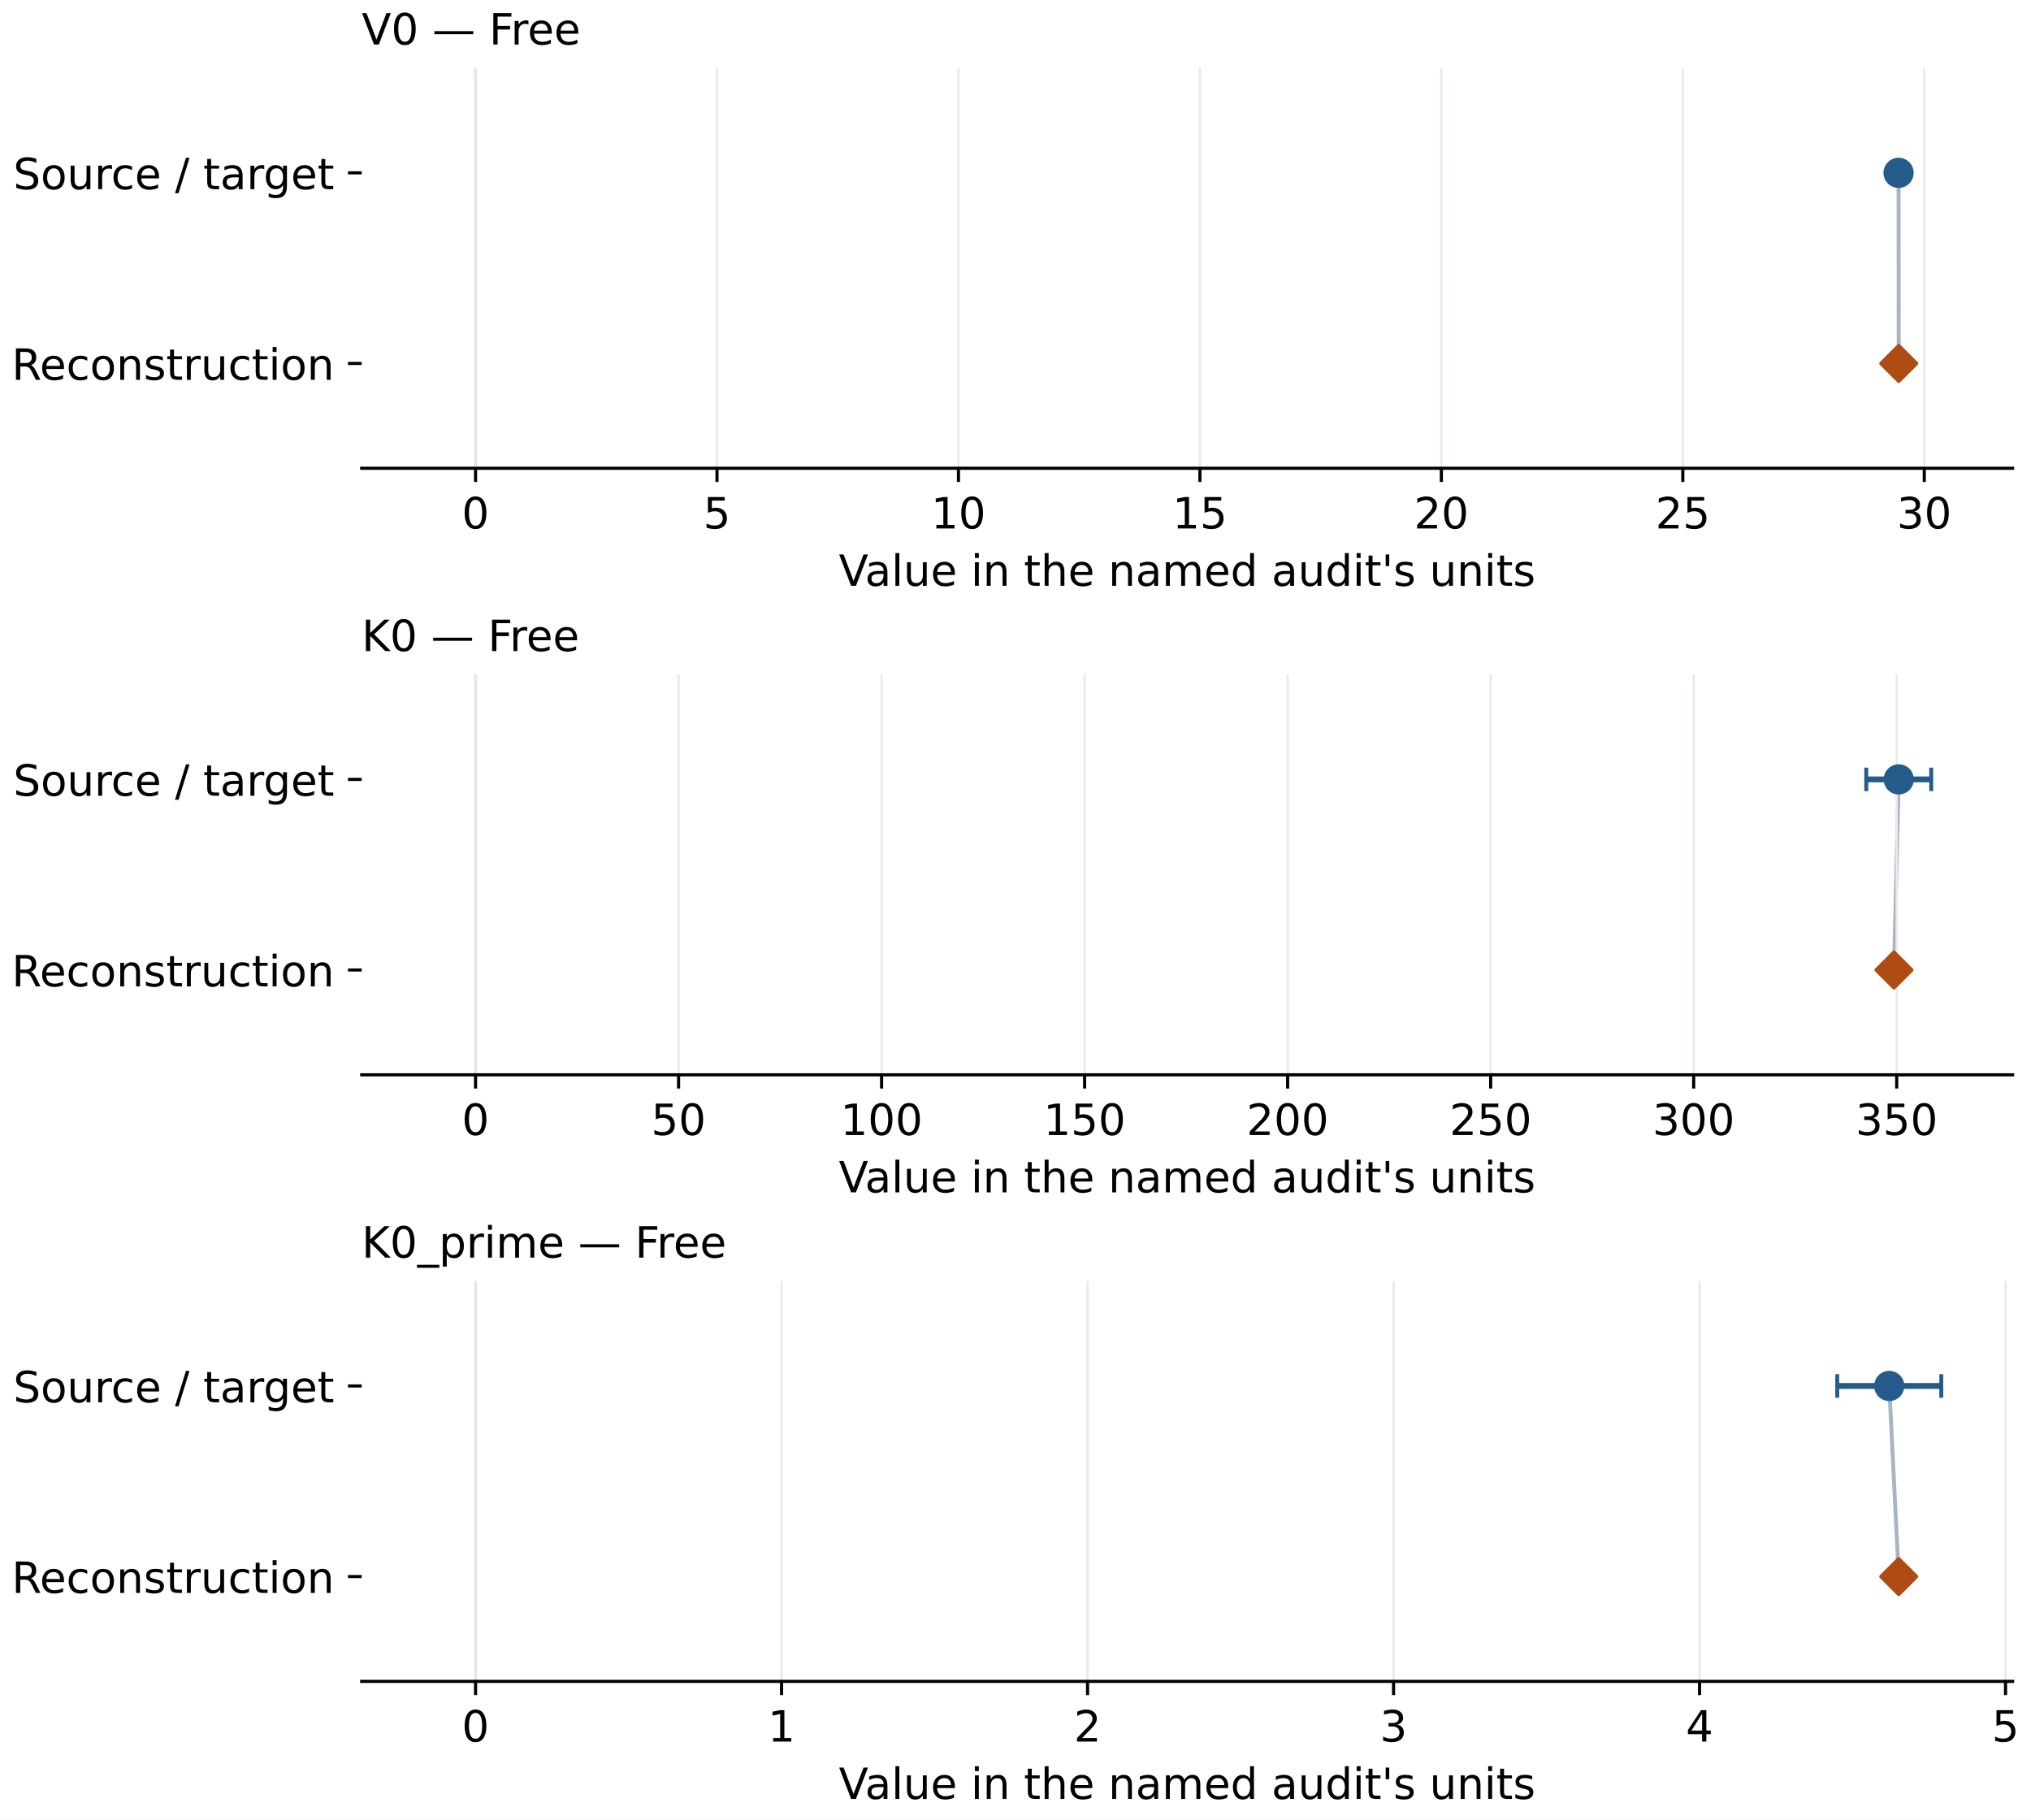
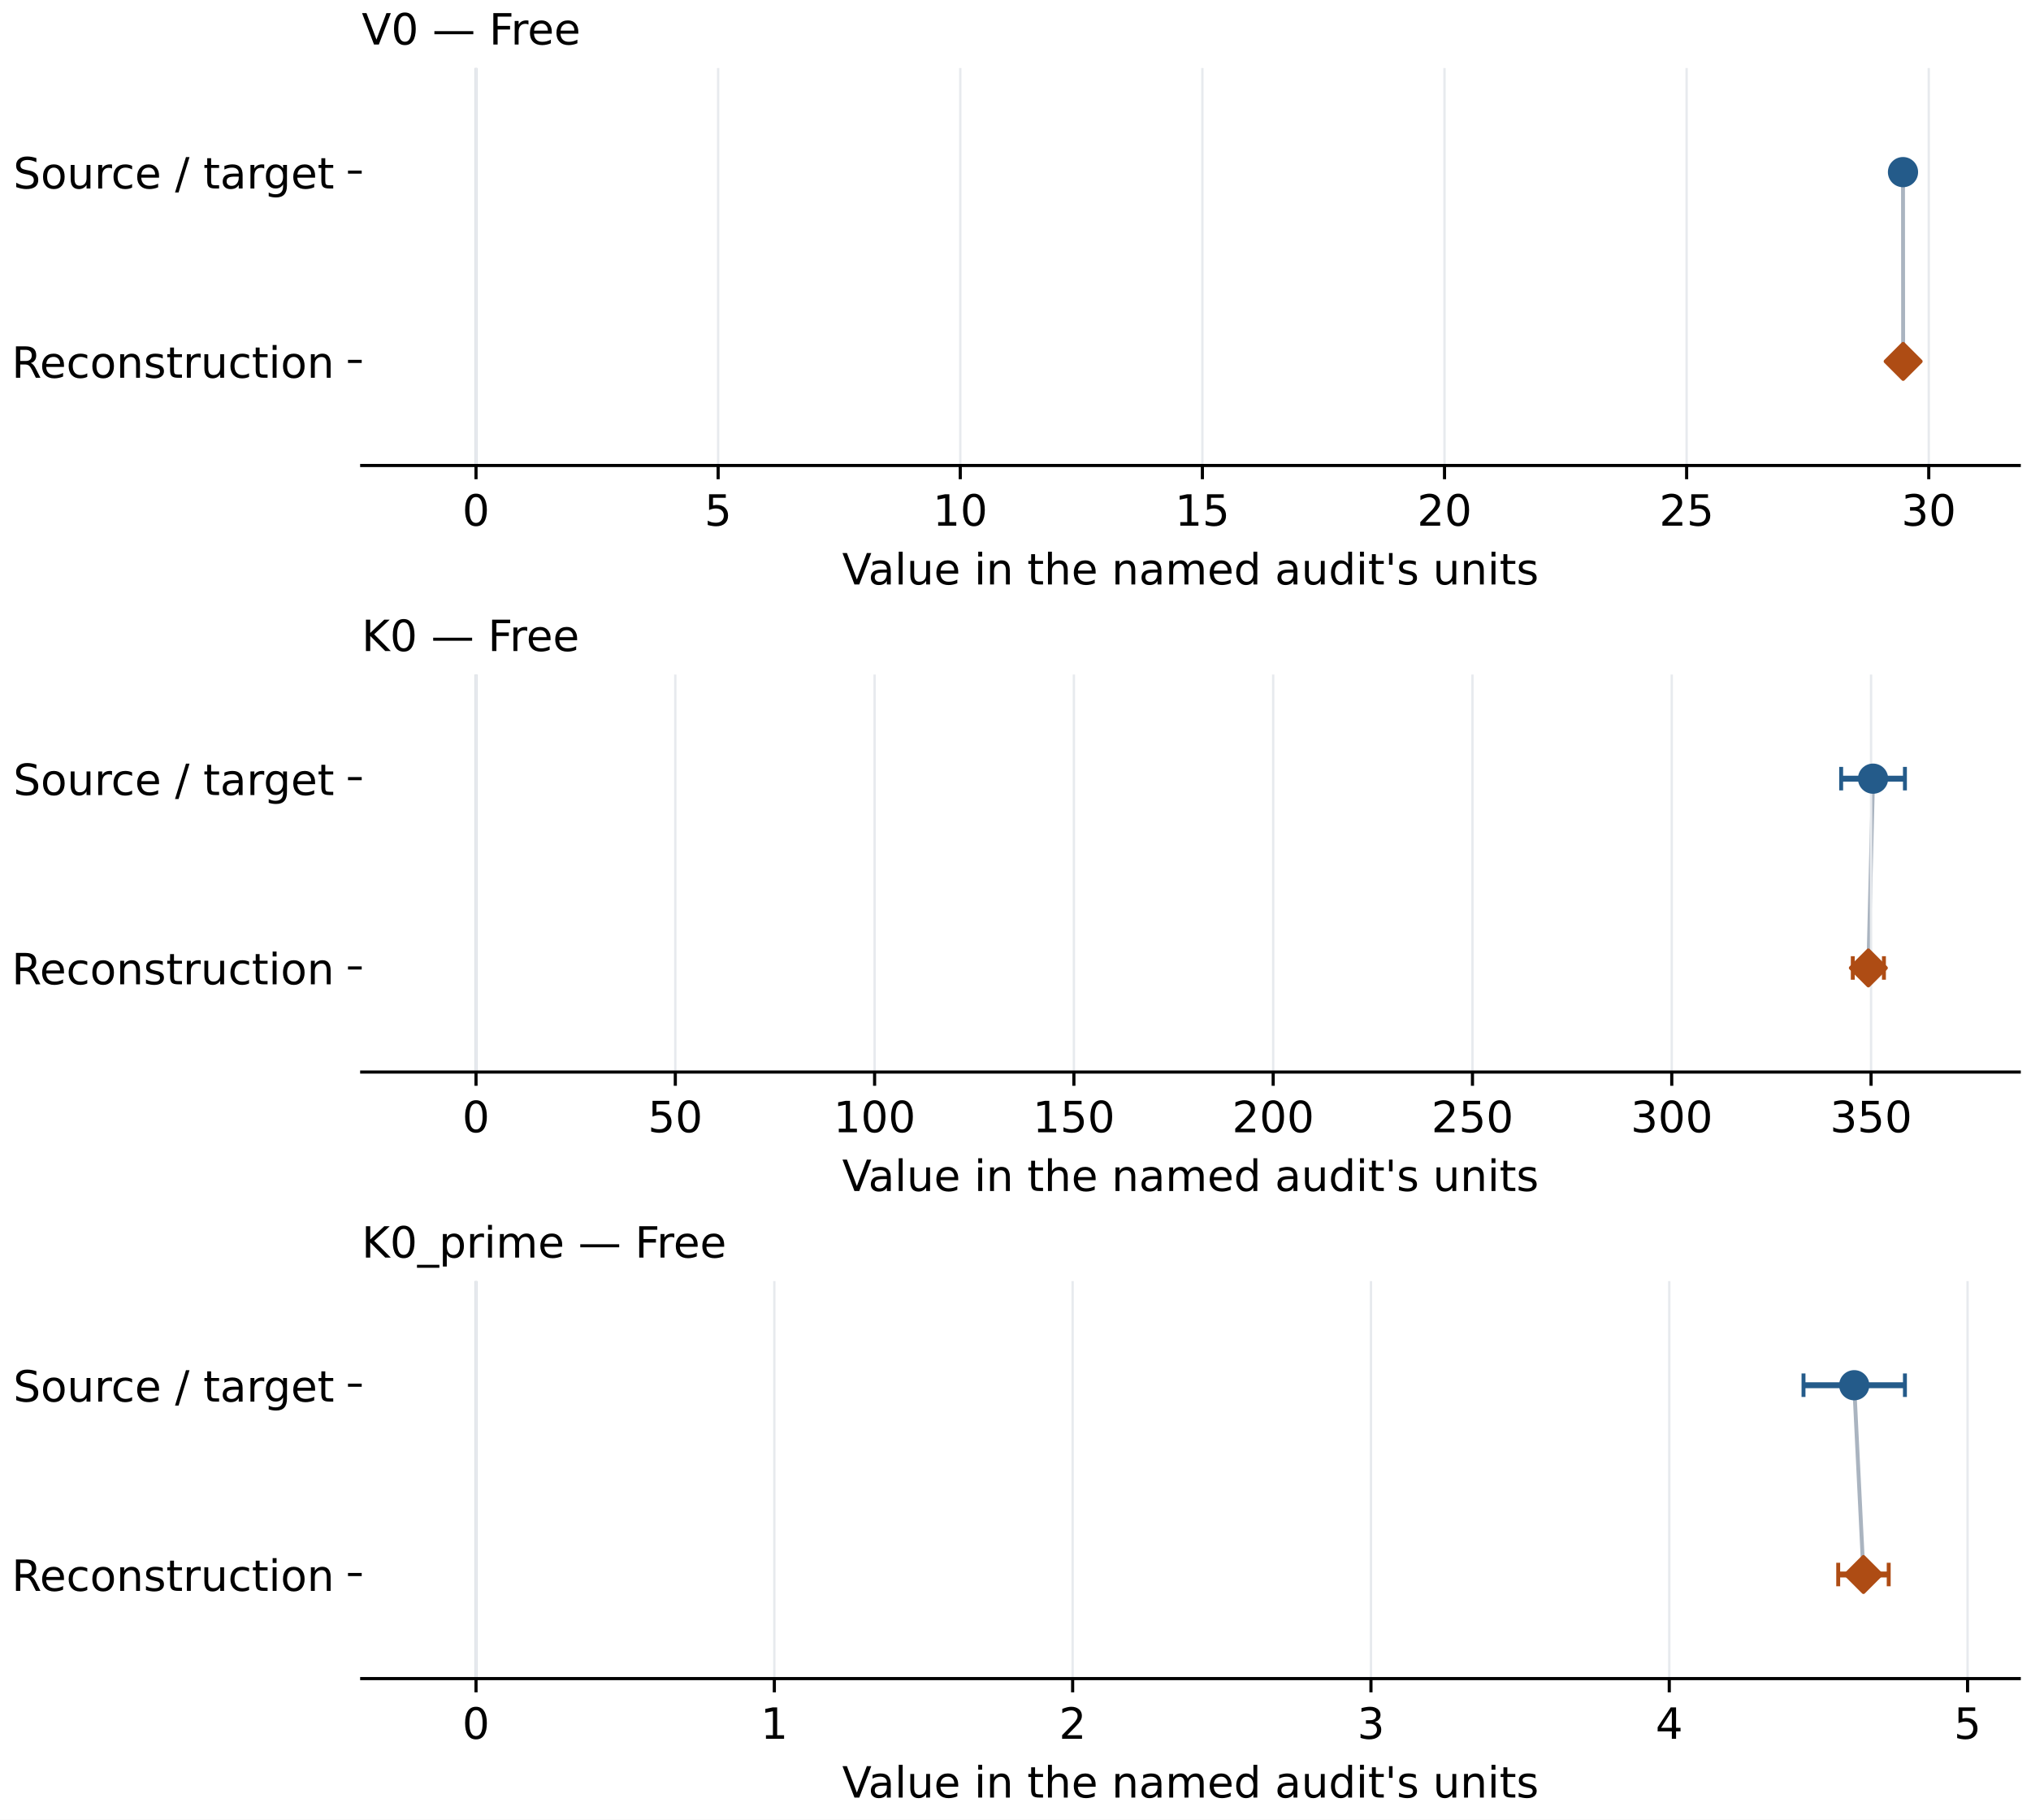
<svg xmlns="http://www.w3.org/2000/svg" xmlns:xlink="http://www.w3.org/1999/xlink" width="518.4pt" height="464.4pt" viewBox="0 0 518.4 464.4" version="1.1">
  <defs>
    <style type="text/css">*{stroke-linejoin: round; stroke-linecap: butt}</style>
  </defs>
  <g id="figure_1">
    <g id="patch_1">
      <path d="M 0 464.4 L 518.4 464.4 L 518.4 0 L 0 0 z " style="fill: #ffffff" />
    </g>
    <g id="axes_1">
      <g id="patch_2">
-         <path d="M 92.321 119.508 L 513.7 119.508 L 513.7 17.359 L 92.321 17.359 z " style="fill: #ffffff" />
+         <path d="M 92.323 118.799 L 515.4 118.799 L 515.4 17.358 L 92.323 17.358 z " style="fill: #ffffff" />
      </g>
      <g id="line2d_1">
-         <path d="M 121.382 119.508 L 121.382 17.359 " clip-path="url(#pafa7dd8498)" style="fill: none; stroke: #c3cad2; stroke-width: 0.7; stroke-linecap: square" />
+         <path d="M 121.501 118.799 L 121.501 17.358 " clip-path="url(#pb676bb3418)" style="fill: none; stroke: #c3cad2; stroke-width: 0.7; stroke-linecap: square" />
      </g>
      <g id="line2d_2">
-         <path d="M 484.6 44.112 L 484.639 92.754 " clip-path="url(#pafa7dd8498)" style="fill: none; stroke: #aab4c0; stroke-linecap: square" />
+         <path d="M 485.728 43.926 L 485.767 92.231 " clip-path="url(#pb676bb3418)" style="fill: none; stroke: #aab4c0; stroke-linecap: square" />
      </g>
      <g id="matplotlib.axis_1">
        <g id="xtick_1">
          <g id="line2d_3">
-             <path d="M 121.382 119.508 L 121.382 17.359 " clip-path="url(#pafa7dd8498)" style="fill: none; stroke: #e7eaee; stroke-width: 0.6; stroke-linecap: square" />
+             <path d="M 121.501 118.799 L 121.501 17.358 " clip-path="url(#pb676bb3418)" style="fill: none; stroke: #e7eaee; stroke-width: 0.6; stroke-linecap: square" />
          </g>
          <g id="line2d_4">
            <defs>
              <path id="mb45e14ee2d" d="M 0 0 L 0 3.5 " style="stroke: #000000; stroke-width: 0.8" />
            </defs>
            <g>
-               <use xlink:href="#mb45e14ee2d" x="121.382" y="119.508" style="stroke: #000000; stroke-width: 0.8" />
+               <use xlink:href="#mb45e14ee2d" x="121.501" y="118.799" style="stroke: #000000; stroke-width: 0.8" />
            </g>
          </g>
          <g id="text_1">
-             <text style="font: 11px 'DejaVu Sans', Arial, sans-serif; text-anchor: middle" x="121.382" y="134.866" transform="rotate(-0 121.3821 134.8662)">0</text>
+             <text style="font-size: 11px; font-family: 'DejaVu Sans', Arial, sans-serif; text-anchor: middle" x="121.501" y="134.156" transform="rotate(-0 121.5009 134.156)">0</text>
          </g>
        </g>
        <g id="xtick_2">
          <g id="line2d_5">
-             <path d="M 183.011 119.508 L 183.011 17.359 " clip-path="url(#pafa7dd8498)" style="fill: none; stroke: #e7eaee; stroke-width: 0.6; stroke-linecap: square" />
+             <path d="M 183.301 118.799 L 183.301 17.358 " clip-path="url(#pb676bb3418)" style="fill: none; stroke: #e7eaee; stroke-width: 0.6; stroke-linecap: square" />
          </g>
          <g id="line2d_6">
            <g>
-               <use xlink:href="#mb45e14ee2d" x="183.011" y="119.508" style="stroke: #000000; stroke-width: 0.8" />
+               <use xlink:href="#mb45e14ee2d" x="183.301" y="118.799" style="stroke: #000000; stroke-width: 0.8" />
            </g>
          </g>
          <g id="text_2">
-             <text style="font: 11px 'DejaVu Sans', Arial, sans-serif; text-anchor: middle" x="183.011" y="134.866" transform="rotate(-0 183.0113 134.8662)">5</text>
+             <text style="font-size: 11px; font-family: 'DejaVu Sans', Arial, sans-serif; text-anchor: middle" x="183.301" y="134.156" transform="rotate(-0 183.3013 134.156)">5</text>
          </g>
        </g>
        <g id="xtick_3">
          <g id="line2d_7">
-             <path d="M 244.641 119.508 L 244.641 17.359 " clip-path="url(#pafa7dd8498)" style="fill: none; stroke: #e7eaee; stroke-width: 0.6; stroke-linecap: square" />
+             <path d="M 245.102 118.799 L 245.102 17.358 " clip-path="url(#pb676bb3418)" style="fill: none; stroke: #e7eaee; stroke-width: 0.6; stroke-linecap: square" />
          </g>
          <g id="line2d_8">
            <g>
-               <use xlink:href="#mb45e14ee2d" x="244.641" y="119.508" style="stroke: #000000; stroke-width: 0.8" />
+               <use xlink:href="#mb45e14ee2d" x="245.102" y="118.799" style="stroke: #000000; stroke-width: 0.8" />
            </g>
          </g>
          <g id="text_3">
-             <text style="font: 11px 'DejaVu Sans', Arial, sans-serif; text-anchor: middle" x="244.641" y="134.866" transform="rotate(-0 244.6405 134.8662)">10</text>
+             <text style="font-size: 11px; font-family: 'DejaVu Sans', Arial, sans-serif; text-anchor: middle" x="245.102" y="134.156" transform="rotate(-0 245.1017 134.156)">10</text>
          </g>
        </g>
        <g id="xtick_4">
          <g id="line2d_9">
-             <path d="M 306.27 119.508 L 306.27 17.359 " clip-path="url(#pafa7dd8498)" style="fill: none; stroke: #e7eaee; stroke-width: 0.6; stroke-linecap: square" />
+             <path d="M 306.902 118.799 L 306.902 17.358 " clip-path="url(#pb676bb3418)" style="fill: none; stroke: #e7eaee; stroke-width: 0.6; stroke-linecap: square" />
          </g>
          <g id="line2d_10">
            <g>
-               <use xlink:href="#mb45e14ee2d" x="306.27" y="119.508" style="stroke: #000000; stroke-width: 0.8" />
+               <use xlink:href="#mb45e14ee2d" x="306.902" y="118.799" style="stroke: #000000; stroke-width: 0.8" />
            </g>
          </g>
          <g id="text_4">
-             <text style="font: 11px 'DejaVu Sans', Arial, sans-serif; text-anchor: middle" x="306.27" y="134.866" transform="rotate(-0 306.2697 134.8662)">15</text>
+             <text style="font-size: 11px; font-family: 'DejaVu Sans', Arial, sans-serif; text-anchor: middle" x="306.902" y="134.156" transform="rotate(-0 306.9021 134.156)">15</text>
          </g>
        </g>
        <g id="xtick_5">
          <g id="line2d_11">
-             <path d="M 367.899 119.508 L 367.899 17.359 " clip-path="url(#pafa7dd8498)" style="fill: none; stroke: #e7eaee; stroke-width: 0.6; stroke-linecap: square" />
+             <path d="M 368.702 118.799 L 368.702 17.358 " clip-path="url(#pb676bb3418)" style="fill: none; stroke: #e7eaee; stroke-width: 0.6; stroke-linecap: square" />
          </g>
          <g id="line2d_12">
            <g>
-               <use xlink:href="#mb45e14ee2d" x="367.899" y="119.508" style="stroke: #000000; stroke-width: 0.8" />
+               <use xlink:href="#mb45e14ee2d" x="368.702" y="118.799" style="stroke: #000000; stroke-width: 0.8" />
            </g>
          </g>
          <g id="text_5">
-             <text style="font: 11px 'DejaVu Sans', Arial, sans-serif; text-anchor: middle" x="367.899" y="134.866" transform="rotate(-0 367.899 134.8662)">20</text>
+             <text style="font-size: 11px; font-family: 'DejaVu Sans', Arial, sans-serif; text-anchor: middle" x="368.702" y="134.156" transform="rotate(-0 368.7025 134.156)">20</text>
          </g>
        </g>
        <g id="xtick_6">
          <g id="line2d_13">
-             <path d="M 429.528 119.508 L 429.528 17.359 " clip-path="url(#pafa7dd8498)" style="fill: none; stroke: #e7eaee; stroke-width: 0.6; stroke-linecap: square" />
+             <path d="M 430.503 118.799 L 430.503 17.358 " clip-path="url(#pb676bb3418)" style="fill: none; stroke: #e7eaee; stroke-width: 0.6; stroke-linecap: square" />
          </g>
          <g id="line2d_14">
            <g>
-               <use xlink:href="#mb45e14ee2d" x="429.528" y="119.508" style="stroke: #000000; stroke-width: 0.8" />
+               <use xlink:href="#mb45e14ee2d" x="430.503" y="118.799" style="stroke: #000000; stroke-width: 0.8" />
            </g>
          </g>
          <g id="text_6">
-             <text style="font: 11px 'DejaVu Sans', Arial, sans-serif; text-anchor: middle" x="429.528" y="134.866" transform="rotate(-0 429.5282 134.8662)">25</text>
+             <text style="font-size: 11px; font-family: 'DejaVu Sans', Arial, sans-serif; text-anchor: middle" x="430.503" y="134.156" transform="rotate(-0 430.5028 134.156)">25</text>
          </g>
        </g>
        <g id="xtick_7">
          <g id="line2d_15">
-             <path d="M 491.157 119.508 L 491.157 17.359 " clip-path="url(#pafa7dd8498)" style="fill: none; stroke: #e7eaee; stroke-width: 0.6; stroke-linecap: square" />
+             <path d="M 492.303 118.799 L 492.303 17.358 " clip-path="url(#pb676bb3418)" style="fill: none; stroke: #e7eaee; stroke-width: 0.6; stroke-linecap: square" />
          </g>
          <g id="line2d_16">
            <g>
-               <use xlink:href="#mb45e14ee2d" x="491.157" y="119.508" style="stroke: #000000; stroke-width: 0.8" />
+               <use xlink:href="#mb45e14ee2d" x="492.303" y="118.799" style="stroke: #000000; stroke-width: 0.8" />
            </g>
          </g>
          <g id="text_7">
-             <text style="font: 11px 'DejaVu Sans', Arial, sans-serif; text-anchor: middle" x="491.157" y="134.866" transform="rotate(-0 491.1574 134.8662)">30</text>
+             <text style="font-size: 11px; font-family: 'DejaVu Sans', Arial, sans-serif; text-anchor: middle" x="492.303" y="134.156" transform="rotate(-0 492.3032 134.156)">30</text>
          </g>
        </g>
        <g id="text_8">
-           <text style="font: 11px 'DejaVu Sans', Arial, sans-serif; text-anchor: middle" x="303.011" y="149.512" transform="rotate(-0 303.0106 149.5121)">Value in the named audit's units</text>
+           <text style="font-size: 11px; font-family: 'DejaVu Sans', Arial, sans-serif; text-anchor: middle" x="303.861" y="149.157" transform="rotate(-0 303.8615 149.1569)">Value in the named audit's units</text>
        </g>
      </g>
      <g id="matplotlib.axis_2">
        <g id="ytick_1">
          <g id="line2d_17">
            <defs>
              <path id="m7f30f8d901" d="M 0 0 L -3.5 0 " style="stroke: #000000; stroke-width: 0.8" />
            </defs>
            <g>
-               <use xlink:href="#m7f30f8d901" x="92.321" y="92.754" style="stroke: #000000; stroke-width: 0.8" />
+               <use xlink:href="#m7f30f8d901" x="92.323" y="92.231" style="stroke: #000000; stroke-width: 0.8" />
            </g>
          </g>
          <g id="text_9">
-             <text style="font: 11px 'DejaVu Sans', Arial, sans-serif; text-anchor: end" x="85.321" y="96.934" transform="rotate(-0 85.32149 96.93362)">Reconstruction</text>
+             <text style="font-size: 11px; font-family: 'DejaVu Sans', Arial, sans-serif; text-anchor: end" x="85.323" y="96.41" transform="rotate(-0 85.32321 96.40989)">Reconstruction</text>
          </g>
        </g>
        <g id="ytick_2">
          <g id="line2d_18">
            <g>
-               <use xlink:href="#m7f30f8d901" x="92.321" y="44.112" style="stroke: #000000; stroke-width: 0.8" />
+               <use xlink:href="#m7f30f8d901" x="92.323" y="43.926" style="stroke: #000000; stroke-width: 0.8" />
            </g>
          </g>
          <g id="text_10">
-             <text style="font: 11px 'DejaVu Sans', Arial, sans-serif; text-anchor: end" x="85.321" y="48.291" transform="rotate(-0 85.32149 48.29107)">Source / target</text>
+             <text style="font-size: 11px; font-family: 'DejaVu Sans', Arial, sans-serif; text-anchor: end" x="85.323" y="48.104" transform="rotate(-0 85.32321 48.10424)">Source / target</text>
          </g>
        </g>
      </g>
      <g id="PathCollection_1">
        <defs>
          <path id="m5b1aaaca44" d="M 0 3.354 C 0.89 3.354 1.743 3.001 2.372 2.372 C 3.001 1.743 3.354 0.89 3.354 0 C 3.354 -0.89 3.001 -1.743 2.372 -2.372 C 1.743 -3.001 0.89 -3.354 0 -3.354 C -0.89 -3.354 -1.743 -3.001 -2.372 -2.372 C -3.001 -1.743 -3.354 -0.89 -3.354 0 C -3.354 0.89 -3.001 1.743 -2.372 2.372 C -1.743 3.001 -0.89 3.354 0 3.354 z " style="stroke: #245b8a" />
        </defs>
-         <g clip-path="url(#pafa7dd8498)">
-           <use xlink:href="#m5b1aaaca44" x="484.6" y="44.112" style="fill: #245b8a; stroke: #245b8a" />
+         <g clip-path="url(#pb676bb3418)">
+           <use xlink:href="#m5b1aaaca44" x="485.728" y="43.926" style="fill: #245b8a; stroke: #245b8a" />
        </g>
      </g>
      <g id="PathCollection_2">
        <defs>
          <path id="m79c71298e6" d="M -0 4.472 L 4.472 0 L 0 -4.472 L -4.472 -0 z " style="stroke: #ae4c14" />
        </defs>
-         <g clip-path="url(#pafa7dd8498)">
-           <use xlink:href="#m79c71298e6" x="484.639" y="92.754" style="fill: #ae4c14; stroke: #ae4c14" />
+         <g clip-path="url(#pb676bb3418)">
+           <use xlink:href="#m79c71298e6" x="485.767" y="92.231" style="fill: #ae4c14; stroke: #ae4c14" />
        </g>
      </g>
      <g id="LineCollection_1">
-         <path d="M 484.107 44.112 L 485.093 44.112 " clip-path="url(#pafa7dd8498)" style="fill: none; stroke: #245b8a; stroke-width: 1.5" />
+         <path d="M 485.233 43.926 L 486.222 43.926 " clip-path="url(#pb676bb3418)" style="fill: none; stroke: #245b8a; stroke-width: 1.5" />
      </g>
      <g id="line2d_19">
        <defs>
          <path id="m002537e231" d="M 0 3 L 0 -3 " style="stroke: #245b8a" />
        </defs>
-         <g clip-path="url(#pafa7dd8498)">
-           <use xlink:href="#m002537e231" x="484.107" y="44.112" style="fill: #245b8a; stroke: #245b8a" />
+         <g clip-path="url(#pb676bb3418)">
+           <use xlink:href="#m002537e231" x="485.233" y="43.926" style="fill: #245b8a; stroke: #245b8a" />
        </g>
      </g>
      <g id="line2d_20">
-         <g clip-path="url(#pafa7dd8498)">
-           <use xlink:href="#m002537e231" x="485.093" y="44.112" style="fill: #245b8a; stroke: #245b8a" />
+         <g clip-path="url(#pb676bb3418)">
+           <use xlink:href="#m002537e231" x="486.222" y="43.926" style="fill: #245b8a; stroke: #245b8a" />
+         </g>
+       </g>
+       <g id="LineCollection_2">
+         <path d="M 485.586 92.231 L 485.948 92.231 " clip-path="url(#pb676bb3418)" style="fill: none; stroke: #ae4c14; stroke-width: 1.5" />
+       </g>
+       <g id="line2d_21">
+         <defs>
+           <path id="m3def4cd5cd" d="M 0 3 L 0 -3 " style="stroke: #ae4c14" />
+         </defs>
+         <g clip-path="url(#pb676bb3418)">
+           <use xlink:href="#m3def4cd5cd" x="485.586" y="92.231" style="fill: #ae4c14; stroke: #ae4c14" />
+         </g>
+       </g>
+       <g id="line2d_22">
+         <g clip-path="url(#pb676bb3418)">
+           <use xlink:href="#m3def4cd5cd" x="485.948" y="92.231" style="fill: #ae4c14; stroke: #ae4c14" />
        </g>
      </g>
      <g id="patch_3">
-         <path d="M 92.321 119.508 L 513.7 119.508 " style="fill: none; stroke: #000000; stroke-width: 0.8; stroke-linejoin: miter; stroke-linecap: square" />
+         <path d="M 92.323 118.799 L 515.4 118.799 " style="fill: none; stroke: #000000; stroke-width: 0.8; stroke-linejoin: miter; stroke-linecap: square" />
      </g>
      <g id="text_11">
-         <text style="font: 11px 'DejaVu Sans', Arial, sans-serif; text-anchor: start" x="92.321" y="11.359" transform="rotate(-0 92.32149 11.35852)">V0 — Free</text>
+         <text style="font-size: 11px; font-family: 'DejaVu Sans', Arial, sans-serif; text-anchor: start" x="92.323" y="11.358" transform="rotate(-0 92.32321 11.35766)">V0 — Free</text>
      </g>
    </g>
    <g id="axes_2">
      <g id="patch_4">
-         <path d="M 92.321 274.308 L 513.7 274.308 L 513.7 172.159 L 92.321 172.159 z " style="fill: #ffffff" />
-       </g>
-       <g id="line2d_21">
-         <path d="M 121.382 274.308 L 121.382 172.159 " clip-path="url(#pdf1aa87df9)" style="fill: none; stroke: #c3cad2; stroke-width: 0.7; stroke-linecap: square" />
-       </g>
-       <g id="line2d_22">
-         <path d="M 484.639 198.912 L 483.42 247.554 " clip-path="url(#pdf1aa87df9)" style="fill: none; stroke: #aab4c0; stroke-linecap: square" />
+         <path d="M 92.323 273.598 L 515.4 273.598 L 515.4 172.157 L 92.323 172.157 z " style="fill: #ffffff" />
+       </g>
+       <g id="line2d_23">
+         <path d="M 121.501 273.598 L 121.501 172.157 " clip-path="url(#p77927f73e6)" style="fill: none; stroke: #c3cad2; stroke-width: 0.7; stroke-linecap: square" />
+       </g>
+       <g id="line2d_24">
+         <path d="M 478.083 198.725 L 476.886 247.03 " clip-path="url(#p77927f73e6)" style="fill: none; stroke: #aab4c0; stroke-linecap: square" />
      </g>
      <g id="matplotlib.axis_3">
        <g id="xtick_8">
-           <g id="line2d_23">
-             <path d="M 121.382 274.308 L 121.382 172.159 " clip-path="url(#pdf1aa87df9)" style="fill: none; stroke: #e7eaee; stroke-width: 0.6; stroke-linecap: square" />
-           </g>
-           <g id="line2d_24">
-             <g>
-               <use xlink:href="#mb45e14ee2d" x="121.382" y="274.308" style="stroke: #000000; stroke-width: 0.8" />
+           <g id="line2d_25">
+             <path d="M 121.501 273.598 L 121.501 172.157 " clip-path="url(#p77927f73e6)" style="fill: none; stroke: #e7eaee; stroke-width: 0.6; stroke-linecap: square" />
+           </g>
+           <g id="line2d_26">
+             <g>
+               <use xlink:href="#mb45e14ee2d" x="121.501" y="273.598" style="stroke: #000000; stroke-width: 0.8" />
            </g>
          </g>
          <g id="text_12">
-             <text style="font: 11px 'DejaVu Sans', Arial, sans-serif; text-anchor: middle" x="121.382" y="289.666" transform="rotate(-0 121.3821 289.6662)">0</text>
+             <text style="font-size: 11px; font-family: 'DejaVu Sans', Arial, sans-serif; text-anchor: middle" x="121.501" y="288.956" transform="rotate(-0 121.5009 288.9558)">0</text>
          </g>
        </g>
        <g id="xtick_9">
-           <g id="line2d_25">
-             <path d="M 173.202 274.308 L 173.202 172.159 " clip-path="url(#pdf1aa87df9)" style="fill: none; stroke: #e7eaee; stroke-width: 0.6; stroke-linecap: square" />
-           </g>
-           <g id="line2d_26">
-             <g>
-               <use xlink:href="#mb45e14ee2d" x="173.202" y="274.308" style="stroke: #000000; stroke-width: 0.8" />
+           <g id="line2d_27">
+             <path d="M 172.369 273.598 L 172.369 172.157 " clip-path="url(#p77927f73e6)" style="fill: none; stroke: #e7eaee; stroke-width: 0.6; stroke-linecap: square" />
+           </g>
+           <g id="line2d_28">
+             <g>
+               <use xlink:href="#mb45e14ee2d" x="172.369" y="273.598" style="stroke: #000000; stroke-width: 0.8" />
            </g>
          </g>
          <g id="text_13">
-             <text style="font: 11px 'DejaVu Sans', Arial, sans-serif; text-anchor: middle" x="173.202" y="289.666" transform="rotate(-0 173.2019 289.6662)">50</text>
+             <text style="font-size: 11px; font-family: 'DejaVu Sans', Arial, sans-serif; text-anchor: middle" x="172.369" y="288.956" transform="rotate(-0 172.3686 288.9558)">50</text>
          </g>
        </g>
        <g id="xtick_10">
-           <g id="line2d_27">
-             <path d="M 225.022 274.308 L 225.022 172.159 " clip-path="url(#pdf1aa87df9)" style="fill: none; stroke: #e7eaee; stroke-width: 0.6; stroke-linecap: square" />
-           </g>
-           <g id="line2d_28">
-             <g>
-               <use xlink:href="#mb45e14ee2d" x="225.022" y="274.308" style="stroke: #000000; stroke-width: 0.8" />
+           <g id="line2d_29">
+             <path d="M 223.236 273.598 L 223.236 172.157 " clip-path="url(#p77927f73e6)" style="fill: none; stroke: #e7eaee; stroke-width: 0.6; stroke-linecap: square" />
+           </g>
+           <g id="line2d_30">
+             <g>
+               <use xlink:href="#mb45e14ee2d" x="223.236" y="273.598" style="stroke: #000000; stroke-width: 0.8" />
            </g>
          </g>
          <g id="text_14">
-             <text style="font: 11px 'DejaVu Sans', Arial, sans-serif; text-anchor: middle" x="225.022" y="289.666" transform="rotate(-0 225.0217 289.6662)">100</text>
+             <text style="font-size: 11px; font-family: 'DejaVu Sans', Arial, sans-serif; text-anchor: middle" x="223.236" y="288.956" transform="rotate(-0 223.2362 288.9558)">100</text>
          </g>
        </g>
        <g id="xtick_11">
-           <g id="line2d_29">
-             <path d="M 276.842 274.308 L 276.842 172.159 " clip-path="url(#pdf1aa87df9)" style="fill: none; stroke: #e7eaee; stroke-width: 0.6; stroke-linecap: square" />
-           </g>
-           <g id="line2d_30">
-             <g>
-               <use xlink:href="#mb45e14ee2d" x="276.842" y="274.308" style="stroke: #000000; stroke-width: 0.8" />
+           <g id="line2d_31">
+             <path d="M 274.104 273.598 L 274.104 172.157 " clip-path="url(#p77927f73e6)" style="fill: none; stroke: #e7eaee; stroke-width: 0.6; stroke-linecap: square" />
+           </g>
+           <g id="line2d_32">
+             <g>
+               <use xlink:href="#mb45e14ee2d" x="274.104" y="273.598" style="stroke: #000000; stroke-width: 0.8" />
            </g>
          </g>
          <g id="text_15">
-             <text style="font: 11px 'DejaVu Sans', Arial, sans-serif; text-anchor: middle" x="276.842" y="289.666" transform="rotate(-0 276.8416 289.6662)">150</text>
+             <text style="font-size: 11px; font-family: 'DejaVu Sans', Arial, sans-serif; text-anchor: middle" x="274.104" y="288.956" transform="rotate(-0 274.1039 288.9558)">150</text>
          </g>
        </g>
        <g id="xtick_12">
-           <g id="line2d_31">
-             <path d="M 328.661 274.308 L 328.661 172.159 " clip-path="url(#pdf1aa87df9)" style="fill: none; stroke: #e7eaee; stroke-width: 0.6; stroke-linecap: square" />
-           </g>
-           <g id="line2d_32">
-             <g>
-               <use xlink:href="#mb45e14ee2d" x="328.661" y="274.308" style="stroke: #000000; stroke-width: 0.8" />
+           <g id="line2d_33">
+             <path d="M 324.972 273.598 L 324.972 172.157 " clip-path="url(#p77927f73e6)" style="fill: none; stroke: #e7eaee; stroke-width: 0.6; stroke-linecap: square" />
+           </g>
+           <g id="line2d_34">
+             <g>
+               <use xlink:href="#mb45e14ee2d" x="324.972" y="273.598" style="stroke: #000000; stroke-width: 0.8" />
            </g>
          </g>
          <g id="text_16">
-             <text style="font: 11px 'DejaVu Sans', Arial, sans-serif; text-anchor: middle" x="328.661" y="289.666" transform="rotate(-0 328.6614 289.6662)">200</text>
+             <text style="font-size: 11px; font-family: 'DejaVu Sans', Arial, sans-serif; text-anchor: middle" x="324.972" y="288.956" transform="rotate(-0 324.9716 288.9558)">200</text>
          </g>
        </g>
        <g id="xtick_13">
-           <g id="line2d_33">
-             <path d="M 380.481 274.308 L 380.481 172.159 " clip-path="url(#pdf1aa87df9)" style="fill: none; stroke: #e7eaee; stroke-width: 0.6; stroke-linecap: square" />
-           </g>
-           <g id="line2d_34">
-             <g>
-               <use xlink:href="#mb45e14ee2d" x="380.481" y="274.308" style="stroke: #000000; stroke-width: 0.8" />
+           <g id="line2d_35">
+             <path d="M 375.839 273.598 L 375.839 172.157 " clip-path="url(#p77927f73e6)" style="fill: none; stroke: #e7eaee; stroke-width: 0.6; stroke-linecap: square" />
+           </g>
+           <g id="line2d_36">
+             <g>
+               <use xlink:href="#mb45e14ee2d" x="375.839" y="273.598" style="stroke: #000000; stroke-width: 0.8" />
            </g>
          </g>
          <g id="text_17">
-             <text style="font: 11px 'DejaVu Sans', Arial, sans-serif; text-anchor: middle" x="380.481" y="289.666" transform="rotate(-0 380.4813 289.6662)">250</text>
+             <text style="font-size: 11px; font-family: 'DejaVu Sans', Arial, sans-serif; text-anchor: middle" x="375.839" y="288.956" transform="rotate(-0 375.8392 288.9558)">250</text>
          </g>
        </g>
        <g id="xtick_14">
-           <g id="line2d_35">
-             <path d="M 432.301 274.308 L 432.301 172.159 " clip-path="url(#pdf1aa87df9)" style="fill: none; stroke: #e7eaee; stroke-width: 0.6; stroke-linecap: square" />
-           </g>
-           <g id="line2d_36">
-             <g>
-               <use xlink:href="#mb45e14ee2d" x="432.301" y="274.308" style="stroke: #000000; stroke-width: 0.8" />
+           <g id="line2d_37">
+             <path d="M 426.707 273.598 L 426.707 172.157 " clip-path="url(#p77927f73e6)" style="fill: none; stroke: #e7eaee; stroke-width: 0.6; stroke-linecap: square" />
+           </g>
+           <g id="line2d_38">
+             <g>
+               <use xlink:href="#mb45e14ee2d" x="426.707" y="273.598" style="stroke: #000000; stroke-width: 0.8" />
            </g>
          </g>
          <g id="text_18">
-             <text style="font: 11px 'DejaVu Sans', Arial, sans-serif; text-anchor: middle" x="432.301" y="289.666" transform="rotate(-0 432.3011 289.6662)">300</text>
+             <text style="font-size: 11px; font-family: 'DejaVu Sans', Arial, sans-serif; text-anchor: middle" x="426.707" y="288.956" transform="rotate(-0 426.7069 288.9558)">300</text>
          </g>
        </g>
        <g id="xtick_15">
-           <g id="line2d_37">
-             <path d="M 484.121 274.308 L 484.121 172.159 " clip-path="url(#pdf1aa87df9)" style="fill: none; stroke: #e7eaee; stroke-width: 0.6; stroke-linecap: square" />
-           </g>
-           <g id="line2d_38">
-             <g>
-               <use xlink:href="#mb45e14ee2d" x="484.121" y="274.308" style="stroke: #000000; stroke-width: 0.8" />
+           <g id="line2d_39">
+             <path d="M 477.575 273.598 L 477.575 172.157 " clip-path="url(#p77927f73e6)" style="fill: none; stroke: #e7eaee; stroke-width: 0.6; stroke-linecap: square" />
+           </g>
+           <g id="line2d_40">
+             <g>
+               <use xlink:href="#mb45e14ee2d" x="477.575" y="273.598" style="stroke: #000000; stroke-width: 0.8" />
            </g>
          </g>
          <g id="text_19">
-             <text style="font: 11px 'DejaVu Sans', Arial, sans-serif; text-anchor: middle" x="484.121" y="289.666" transform="rotate(-0 484.1209 289.6662)">350</text>
+             <text style="font-size: 11px; font-family: 'DejaVu Sans', Arial, sans-serif; text-anchor: middle" x="477.575" y="288.956" transform="rotate(-0 477.5746 288.9558)">350</text>
          </g>
        </g>
        <g id="text_20">
-           <text style="font: 11px 'DejaVu Sans', Arial, sans-serif; text-anchor: middle" x="303.011" y="304.312" transform="rotate(-0 303.0106 304.3121)">Value in the named audit's units</text>
+           <text style="font-size: 11px; font-family: 'DejaVu Sans', Arial, sans-serif; text-anchor: middle" x="303.861" y="303.957" transform="rotate(-0 303.8615 303.9566)">Value in the named audit's units</text>
        </g>
      </g>
      <g id="matplotlib.axis_4">
        <g id="ytick_3">
-           <g id="line2d_39">
-             <g>
-               <use xlink:href="#m7f30f8d901" x="92.321" y="247.554" style="stroke: #000000; stroke-width: 0.8" />
+           <g id="line2d_41">
+             <g>
+               <use xlink:href="#m7f30f8d901" x="92.323" y="247.03" style="stroke: #000000; stroke-width: 0.8" />
            </g>
          </g>
          <g id="text_21">
-             <text style="font: 11px 'DejaVu Sans', Arial, sans-serif; text-anchor: end" x="85.321" y="251.734" transform="rotate(-0 85.32149 251.7336)">Reconstruction</text>
+             <text style="font-size: 11px; font-family: 'DejaVu Sans', Arial, sans-serif; text-anchor: end" x="85.323" y="251.21" transform="rotate(-0 85.32321 251.2096)">Reconstruction</text>
          </g>
        </g>
        <g id="ytick_4">
-           <g id="line2d_40">
-             <g>
-               <use xlink:href="#m7f30f8d901" x="92.321" y="198.912" style="stroke: #000000; stroke-width: 0.8" />
+           <g id="line2d_42">
+             <g>
+               <use xlink:href="#m7f30f8d901" x="92.323" y="198.725" style="stroke: #000000; stroke-width: 0.8" />
            </g>
          </g>
          <g id="text_22">
-             <text style="font: 11px 'DejaVu Sans', Arial, sans-serif; text-anchor: end" x="85.321" y="203.091" transform="rotate(-0 85.32149 203.0911)">Source / target</text>
+             <text style="font-size: 11px; font-family: 'DejaVu Sans', Arial, sans-serif; text-anchor: end" x="85.323" y="202.904" transform="rotate(-0 85.32321 202.904)">Source / target</text>
          </g>
        </g>
      </g>
      <g id="PathCollection_3">
-         <g clip-path="url(#pdf1aa87df9)">
-           <use xlink:href="#m5b1aaaca44" x="484.639" y="198.912" style="fill: #245b8a; stroke: #245b8a" />
+         <g clip-path="url(#p77927f73e6)">
+           <use xlink:href="#m5b1aaaca44" x="478.083" y="198.725" style="fill: #245b8a; stroke: #245b8a" />
        </g>
      </g>
      <g id="PathCollection_4">
-         <g clip-path="url(#pdf1aa87df9)">
-           <use xlink:href="#m79c71298e6" x="483.42" y="247.554" style="fill: #ae4c14; stroke: #ae4c14" />
-         </g>
-       </g>
-       <g id="LineCollection_2">
-         <path d="M 476.348 198.912 L 492.93 198.912 " clip-path="url(#pdf1aa87df9)" style="fill: none; stroke: #245b8a; stroke-width: 1.5" />
-       </g>
-       <g id="line2d_41">
-         <g clip-path="url(#pdf1aa87df9)">
-           <use xlink:href="#m002537e231" x="476.348" y="198.912" style="fill: #245b8a; stroke: #245b8a" />
-         </g>
-       </g>
-       <g id="line2d_42">
-         <g clip-path="url(#pdf1aa87df9)">
-           <use xlink:href="#m002537e231" x="492.93" y="198.912" style="fill: #245b8a; stroke: #245b8a" />
+         <g clip-path="url(#p77927f73e6)">
+           <use xlink:href="#m79c71298e6" x="476.886" y="247.03" style="fill: #ae4c14; stroke: #ae4c14" />
+         </g>
+       </g>
+       <g id="LineCollection_3">
+         <path d="M 469.944 198.725 L 486.222 198.725 " clip-path="url(#p77927f73e6)" style="fill: none; stroke: #245b8a; stroke-width: 1.5" />
+       </g>
+       <g id="line2d_43">
+         <g clip-path="url(#p77927f73e6)">
+           <use xlink:href="#m002537e231" x="469.944" y="198.725" style="fill: #245b8a; stroke: #245b8a" />
+         </g>
+       </g>
+       <g id="line2d_44">
+         <g clip-path="url(#p77927f73e6)">
+           <use xlink:href="#m002537e231" x="486.222" y="198.725" style="fill: #245b8a; stroke: #245b8a" />
+         </g>
+       </g>
+       <g id="LineCollection_4">
+         <path d="M 472.91 247.03 L 480.863 247.03 " clip-path="url(#p77927f73e6)" style="fill: none; stroke: #ae4c14; stroke-width: 1.5" />
+       </g>
+       <g id="line2d_45">
+         <g clip-path="url(#p77927f73e6)">
+           <use xlink:href="#m3def4cd5cd" x="472.91" y="247.03" style="fill: #ae4c14; stroke: #ae4c14" />
+         </g>
+       </g>
+       <g id="line2d_46">
+         <g clip-path="url(#p77927f73e6)">
+           <use xlink:href="#m3def4cd5cd" x="480.863" y="247.03" style="fill: #ae4c14; stroke: #ae4c14" />
        </g>
      </g>
      <g id="patch_5">
-         <path d="M 92.321 274.308 L 513.7 274.308 " style="fill: none; stroke: #000000; stroke-width: 0.8; stroke-linejoin: miter; stroke-linecap: square" />
+         <path d="M 92.323 273.598 L 515.4 273.598 " style="fill: none; stroke: #000000; stroke-width: 0.8; stroke-linejoin: miter; stroke-linecap: square" />
      </g>
      <g id="text_23">
-         <text style="font: 11px 'DejaVu Sans', Arial, sans-serif; text-anchor: start" x="92.321" y="166.159" transform="rotate(-0 92.32149 166.1585)">K0 — Free</text>
+         <text style="font-size: 11px; font-family: 'DejaVu Sans', Arial, sans-serif; text-anchor: start" x="92.323" y="166.157" transform="rotate(-0 92.32321 166.1574)">K0 — Free</text>
      </g>
    </g>
    <g id="axes_3">
      <g id="patch_6">
-         <path d="M 92.321 429.108 L 513.7 429.108 L 513.7 326.959 L 92.321 326.959 z " style="fill: #ffffff" />
-       </g>
-       <g id="line2d_43">
-         <path d="M 121.382 429.108 L 121.382 326.959 " clip-path="url(#pc0a0c8da8b)" style="fill: none; stroke: #c3cad2; stroke-width: 0.7; stroke-linecap: square" />
-       </g>
-       <g id="line2d_44">
-         <path d="M 482.221 353.712 L 484.639 402.354 " clip-path="url(#pc0a0c8da8b)" style="fill: none; stroke: #aab4c0; stroke-linecap: square" />
+         <path d="M 92.323 428.399 L 515.4 428.399 L 515.4 326.958 L 92.323 326.958 z " style="fill: #ffffff" />
+       </g>
+       <g id="line2d_47">
+         <path d="M 121.501 428.399 L 121.501 326.958 " clip-path="url(#p0a043cab50)" style="fill: none; stroke: #c3cad2; stroke-width: 0.7; stroke-linecap: square" />
+       </g>
+       <g id="line2d_48">
+         <path d="M 473.278 353.526 L 475.636 401.831 " clip-path="url(#p0a043cab50)" style="fill: none; stroke: #aab4c0; stroke-linecap: square" />
      </g>
      <g id="matplotlib.axis_5">
        <g id="xtick_16">
-           <g id="line2d_45">
-             <path d="M 121.382 429.108 L 121.382 326.959 " clip-path="url(#pc0a0c8da8b)" style="fill: none; stroke: #e7eaee; stroke-width: 0.6; stroke-linecap: square" />
-           </g>
-           <g id="line2d_46">
-             <g>
-               <use xlink:href="#mb45e14ee2d" x="121.382" y="429.108" style="stroke: #000000; stroke-width: 0.8" />
+           <g id="line2d_49">
+             <path d="M 121.501 428.399 L 121.501 326.958 " clip-path="url(#p0a043cab50)" style="fill: none; stroke: #e7eaee; stroke-width: 0.6; stroke-linecap: square" />
+           </g>
+           <g id="line2d_50">
+             <g>
+               <use xlink:href="#mb45e14ee2d" x="121.501" y="428.399" style="stroke: #000000; stroke-width: 0.8" />
            </g>
          </g>
          <g id="text_24">
-             <text style="font: 11px 'DejaVu Sans', Arial, sans-serif; text-anchor: middle" x="121.382" y="444.466" transform="rotate(-0 121.3821 444.4662)">0</text>
+             <text style="font-size: 11px; font-family: 'DejaVu Sans', Arial, sans-serif; text-anchor: middle" x="121.501" y="443.756" transform="rotate(-0 121.5009 443.7563)">0</text>
          </g>
        </g>
        <g id="xtick_17">
-           <g id="line2d_47">
-             <path d="M 199.486 429.108 L 199.486 326.959 " clip-path="url(#pc0a0c8da8b)" style="fill: none; stroke: #e7eaee; stroke-width: 0.6; stroke-linecap: square" />
-           </g>
-           <g id="line2d_48">
-             <g>
-               <use xlink:href="#mb45e14ee2d" x="199.486" y="429.108" style="stroke: #000000; stroke-width: 0.8" />
+           <g id="line2d_51">
+             <path d="M 197.643 428.399 L 197.643 326.958 " clip-path="url(#p0a043cab50)" style="fill: none; stroke: #e7eaee; stroke-width: 0.6; stroke-linecap: square" />
+           </g>
+           <g id="line2d_52">
+             <g>
+               <use xlink:href="#mb45e14ee2d" x="197.643" y="428.399" style="stroke: #000000; stroke-width: 0.8" />
            </g>
          </g>
          <g id="text_25">
-             <text style="font: 11px 'DejaVu Sans', Arial, sans-serif; text-anchor: middle" x="199.486" y="444.466" transform="rotate(-0 199.4857 444.4662)">1</text>
+             <text style="font-size: 11px; font-family: 'DejaVu Sans', Arial, sans-serif; text-anchor: middle" x="197.643" y="443.756" transform="rotate(-0 197.6431 443.7563)">1</text>
          </g>
        </g>
        <g id="xtick_18">
-           <g id="line2d_49">
-             <path d="M 277.589 429.108 L 277.589 326.959 " clip-path="url(#pc0a0c8da8b)" style="fill: none; stroke: #e7eaee; stroke-width: 0.6; stroke-linecap: square" />
-           </g>
-           <g id="line2d_50">
-             <g>
-               <use xlink:href="#mb45e14ee2d" x="277.589" y="429.108" style="stroke: #000000; stroke-width: 0.8" />
+           <g id="line2d_53">
+             <path d="M 273.785 428.399 L 273.785 326.958 " clip-path="url(#p0a043cab50)" style="fill: none; stroke: #e7eaee; stroke-width: 0.6; stroke-linecap: square" />
+           </g>
+           <g id="line2d_54">
+             <g>
+               <use xlink:href="#mb45e14ee2d" x="273.785" y="428.399" style="stroke: #000000; stroke-width: 0.8" />
            </g>
          </g>
          <g id="text_26">
-             <text style="font: 11px 'DejaVu Sans', Arial, sans-serif; text-anchor: middle" x="277.589" y="444.466" transform="rotate(-0 277.5892 444.4662)">2</text>
+             <text style="font-size: 11px; font-family: 'DejaVu Sans', Arial, sans-serif; text-anchor: middle" x="273.785" y="443.756" transform="rotate(-0 273.7853 443.7563)">2</text>
          </g>
        </g>
        <g id="xtick_19">
-           <g id="line2d_51">
-             <path d="M 355.693 429.108 L 355.693 326.959 " clip-path="url(#pc0a0c8da8b)" style="fill: none; stroke: #e7eaee; stroke-width: 0.6; stroke-linecap: square" />
-           </g>
-           <g id="line2d_52">
-             <g>
-               <use xlink:href="#mb45e14ee2d" x="355.693" y="429.108" style="stroke: #000000; stroke-width: 0.8" />
+           <g id="line2d_55">
+             <path d="M 349.928 428.399 L 349.928 326.958 " clip-path="url(#p0a043cab50)" style="fill: none; stroke: #e7eaee; stroke-width: 0.6; stroke-linecap: square" />
+           </g>
+           <g id="line2d_56">
+             <g>
+               <use xlink:href="#mb45e14ee2d" x="349.928" y="428.399" style="stroke: #000000; stroke-width: 0.8" />
            </g>
          </g>
          <g id="text_27">
-             <text style="font: 11px 'DejaVu Sans', Arial, sans-serif; text-anchor: middle" x="355.693" y="444.466" transform="rotate(-0 355.6928 444.4662)">3</text>
+             <text style="font-size: 11px; font-family: 'DejaVu Sans', Arial, sans-serif; text-anchor: middle" x="349.928" y="443.756" transform="rotate(-0 349.9275 443.7563)">3</text>
          </g>
        </g>
        <g id="xtick_20">
-           <g id="line2d_53">
-             <path d="M 433.796 429.108 L 433.796 326.959 " clip-path="url(#pc0a0c8da8b)" style="fill: none; stroke: #e7eaee; stroke-width: 0.6; stroke-linecap: square" />
-           </g>
-           <g id="line2d_54">
-             <g>
-               <use xlink:href="#mb45e14ee2d" x="433.796" y="429.108" style="stroke: #000000; stroke-width: 0.8" />
+           <g id="line2d_57">
+             <path d="M 426.07 428.399 L 426.07 326.958 " clip-path="url(#p0a043cab50)" style="fill: none; stroke: #e7eaee; stroke-width: 0.6; stroke-linecap: square" />
+           </g>
+           <g id="line2d_58">
+             <g>
+               <use xlink:href="#mb45e14ee2d" x="426.07" y="428.399" style="stroke: #000000; stroke-width: 0.8" />
            </g>
          </g>
          <g id="text_28">
-             <text style="font: 11px 'DejaVu Sans', Arial, sans-serif; text-anchor: middle" x="433.796" y="444.466" transform="rotate(-0 433.7964 444.4662)">4</text>
+             <text style="font-size: 11px; font-family: 'DejaVu Sans', Arial, sans-serif; text-anchor: middle" x="426.07" y="443.756" transform="rotate(-0 426.0697 443.7563)">4</text>
          </g>
        </g>
        <g id="xtick_21">
-           <g id="line2d_55">
-             <path d="M 511.9 429.108 L 511.9 326.959 " clip-path="url(#pc0a0c8da8b)" style="fill: none; stroke: #e7eaee; stroke-width: 0.6; stroke-linecap: square" />
-           </g>
-           <g id="line2d_56">
-             <g>
-               <use xlink:href="#mb45e14ee2d" x="511.9" y="429.108" style="stroke: #000000; stroke-width: 0.8" />
+           <g id="line2d_59">
+             <path d="M 502.212 428.399 L 502.212 326.958 " clip-path="url(#p0a043cab50)" style="fill: none; stroke: #e7eaee; stroke-width: 0.6; stroke-linecap: square" />
+           </g>
+           <g id="line2d_60">
+             <g>
+               <use xlink:href="#mb45e14ee2d" x="502.212" y="428.399" style="stroke: #000000; stroke-width: 0.8" />
            </g>
          </g>
          <g id="text_29">
-             <text style="font: 11px 'DejaVu Sans', Arial, sans-serif; text-anchor: middle" x="511.9" y="444.466" transform="rotate(-0 511.9 444.4662)">5</text>
+             <text style="font-size: 11px; font-family: 'DejaVu Sans', Arial, sans-serif; text-anchor: middle" x="502.212" y="443.756" transform="rotate(-0 502.2119 443.7563)">5</text>
          </g>
        </g>
        <g id="text_30">
-           <text style="font: 11px 'DejaVu Sans', Arial, sans-serif; text-anchor: middle" x="303.011" y="459.112" transform="rotate(-0 303.0106 459.1121)">Value in the named audit's units</text>
+           <text style="font-size: 11px; font-family: 'DejaVu Sans', Arial, sans-serif; text-anchor: middle" x="303.861" y="458.757" transform="rotate(-0 303.8615 458.7572)">Value in the named audit's units</text>
        </g>
      </g>
      <g id="matplotlib.axis_6">
        <g id="ytick_5">
-           <g id="line2d_57">
-             <g>
-               <use xlink:href="#m7f30f8d901" x="92.321" y="402.354" style="stroke: #000000; stroke-width: 0.8" />
+           <g id="line2d_61">
+             <g>
+               <use xlink:href="#m7f30f8d901" x="92.323" y="401.831" style="stroke: #000000; stroke-width: 0.8" />
            </g>
          </g>
          <g id="text_31">
-             <text style="font: 11px 'DejaVu Sans', Arial, sans-serif; text-anchor: end" x="85.321" y="406.534" transform="rotate(-0 85.32149 406.5336)">Reconstruction</text>
+             <text style="font-size: 11px; font-family: 'DejaVu Sans', Arial, sans-serif; text-anchor: end" x="85.323" y="406.01" transform="rotate(-0 85.32321 406.0102)">Reconstruction</text>
          </g>
        </g>
        <g id="ytick_6">
-           <g id="line2d_58">
-             <g>
-               <use xlink:href="#m7f30f8d901" x="92.321" y="353.712" style="stroke: #000000; stroke-width: 0.8" />
+           <g id="line2d_62">
+             <g>
+               <use xlink:href="#m7f30f8d901" x="92.323" y="353.526" style="stroke: #000000; stroke-width: 0.8" />
            </g>
          </g>
          <g id="text_32">
-             <text style="font: 11px 'DejaVu Sans', Arial, sans-serif; text-anchor: end" x="85.321" y="357.891" transform="rotate(-0 85.32149 357.8911)">Source / target</text>
+             <text style="font-size: 11px; font-family: 'DejaVu Sans', Arial, sans-serif; text-anchor: end" x="85.323" y="357.705" transform="rotate(-0 85.32321 357.7045)">Source / target</text>
          </g>
        </g>
      </g>
      <g id="PathCollection_5">
-         <g clip-path="url(#pc0a0c8da8b)">
-           <use xlink:href="#m5b1aaaca44" x="482.221" y="353.712" style="fill: #245b8a; stroke: #245b8a" />
+         <g clip-path="url(#p0a043cab50)">
+           <use xlink:href="#m5b1aaaca44" x="473.278" y="353.526" style="fill: #245b8a; stroke: #245b8a" />
        </g>
      </g>
      <g id="PathCollection_6">
-         <g clip-path="url(#pc0a0c8da8b)">
-           <use xlink:href="#m79c71298e6" x="484.639" y="402.354" style="fill: #ae4c14; stroke: #ae4c14" />
-         </g>
-       </g>
-       <g id="LineCollection_3">
-         <path d="M 468.943 353.712 L 495.498 353.712 " clip-path="url(#pc0a0c8da8b)" style="fill: none; stroke: #245b8a; stroke-width: 1.5" />
-       </g>
-       <g id="line2d_59">
-         <g clip-path="url(#pc0a0c8da8b)">
-           <use xlink:href="#m002537e231" x="468.943" y="353.712" style="fill: #245b8a; stroke: #245b8a" />
-         </g>
-       </g>
-       <g id="line2d_60">
-         <g clip-path="url(#pc0a0c8da8b)">
-           <use xlink:href="#m002537e231" x="495.498" y="353.712" style="fill: #245b8a; stroke: #245b8a" />
+         <g clip-path="url(#p0a043cab50)">
+           <use xlink:href="#m79c71298e6" x="475.636" y="401.831" style="fill: #ae4c14; stroke: #ae4c14" />
+         </g>
+       </g>
+       <g id="LineCollection_5">
+         <path d="M 460.334 353.526 L 486.222 353.526 " clip-path="url(#p0a043cab50)" style="fill: none; stroke: #245b8a; stroke-width: 1.5" />
+       </g>
+       <g id="line2d_63">
+         <g clip-path="url(#p0a043cab50)">
+           <use xlink:href="#m002537e231" x="460.334" y="353.526" style="fill: #245b8a; stroke: #245b8a" />
+         </g>
+       </g>
+       <g id="line2d_64">
+         <g clip-path="url(#p0a043cab50)">
+           <use xlink:href="#m002537e231" x="486.222" y="353.526" style="fill: #245b8a; stroke: #245b8a" />
+         </g>
+       </g>
+       <g id="LineCollection_6">
+         <path d="M 469.191 401.831 L 482.08 401.831 " clip-path="url(#p0a043cab50)" style="fill: none; stroke: #ae4c14; stroke-width: 1.5" />
+       </g>
+       <g id="line2d_65">
+         <g clip-path="url(#p0a043cab50)">
+           <use xlink:href="#m3def4cd5cd" x="469.191" y="401.831" style="fill: #ae4c14; stroke: #ae4c14" />
+         </g>
+       </g>
+       <g id="line2d_66">
+         <g clip-path="url(#p0a043cab50)">
+           <use xlink:href="#m3def4cd5cd" x="482.08" y="401.831" style="fill: #ae4c14; stroke: #ae4c14" />
        </g>
      </g>
      <g id="patch_7">
-         <path d="M 92.321 429.108 L 513.7 429.108 " style="fill: none; stroke: #000000; stroke-width: 0.8; stroke-linejoin: miter; stroke-linecap: square" />
+         <path d="M 92.323 428.399 L 515.4 428.399 " style="fill: none; stroke: #000000; stroke-width: 0.8; stroke-linejoin: miter; stroke-linecap: square" />
      </g>
      <g id="text_33">
-         <text style="font: 11px 'DejaVu Sans', Arial, sans-serif; text-anchor: start" x="92.321" y="320.959" transform="rotate(-0 92.32149 320.9585)">K0_prime — Free</text>
+         <text style="font-size: 11px; font-family: 'DejaVu Sans', Arial, sans-serif; text-anchor: start" x="92.323" y="320.958" transform="rotate(-0 92.32321 320.9579)">K0_prime — Free</text>
      </g>
    </g>
  </g>
  <defs>
-     <clipPath id="pafa7dd8498">
-       <rect x="92.321" y="17.359" width="421.378" height="102.149" />
+     <clipPath id="pb676bb3418">
+       <rect x="92.323" y="17.358" width="423.077" height="101.441" />
    </clipPath>
-     <clipPath id="pdf1aa87df9">
-       <rect x="92.321" y="172.159" width="421.378" height="102.149" />
+     <clipPath id="p77927f73e6">
+       <rect x="92.323" y="172.157" width="423.077" height="101.441" />
    </clipPath>
-     <clipPath id="pc0a0c8da8b">
-       <rect x="92.321" y="326.959" width="421.378" height="102.149" />
+     <clipPath id="p0a043cab50">
+       <rect x="92.323" y="326.958" width="423.077" height="101.441" />
    </clipPath>
  </defs>
</svg>
